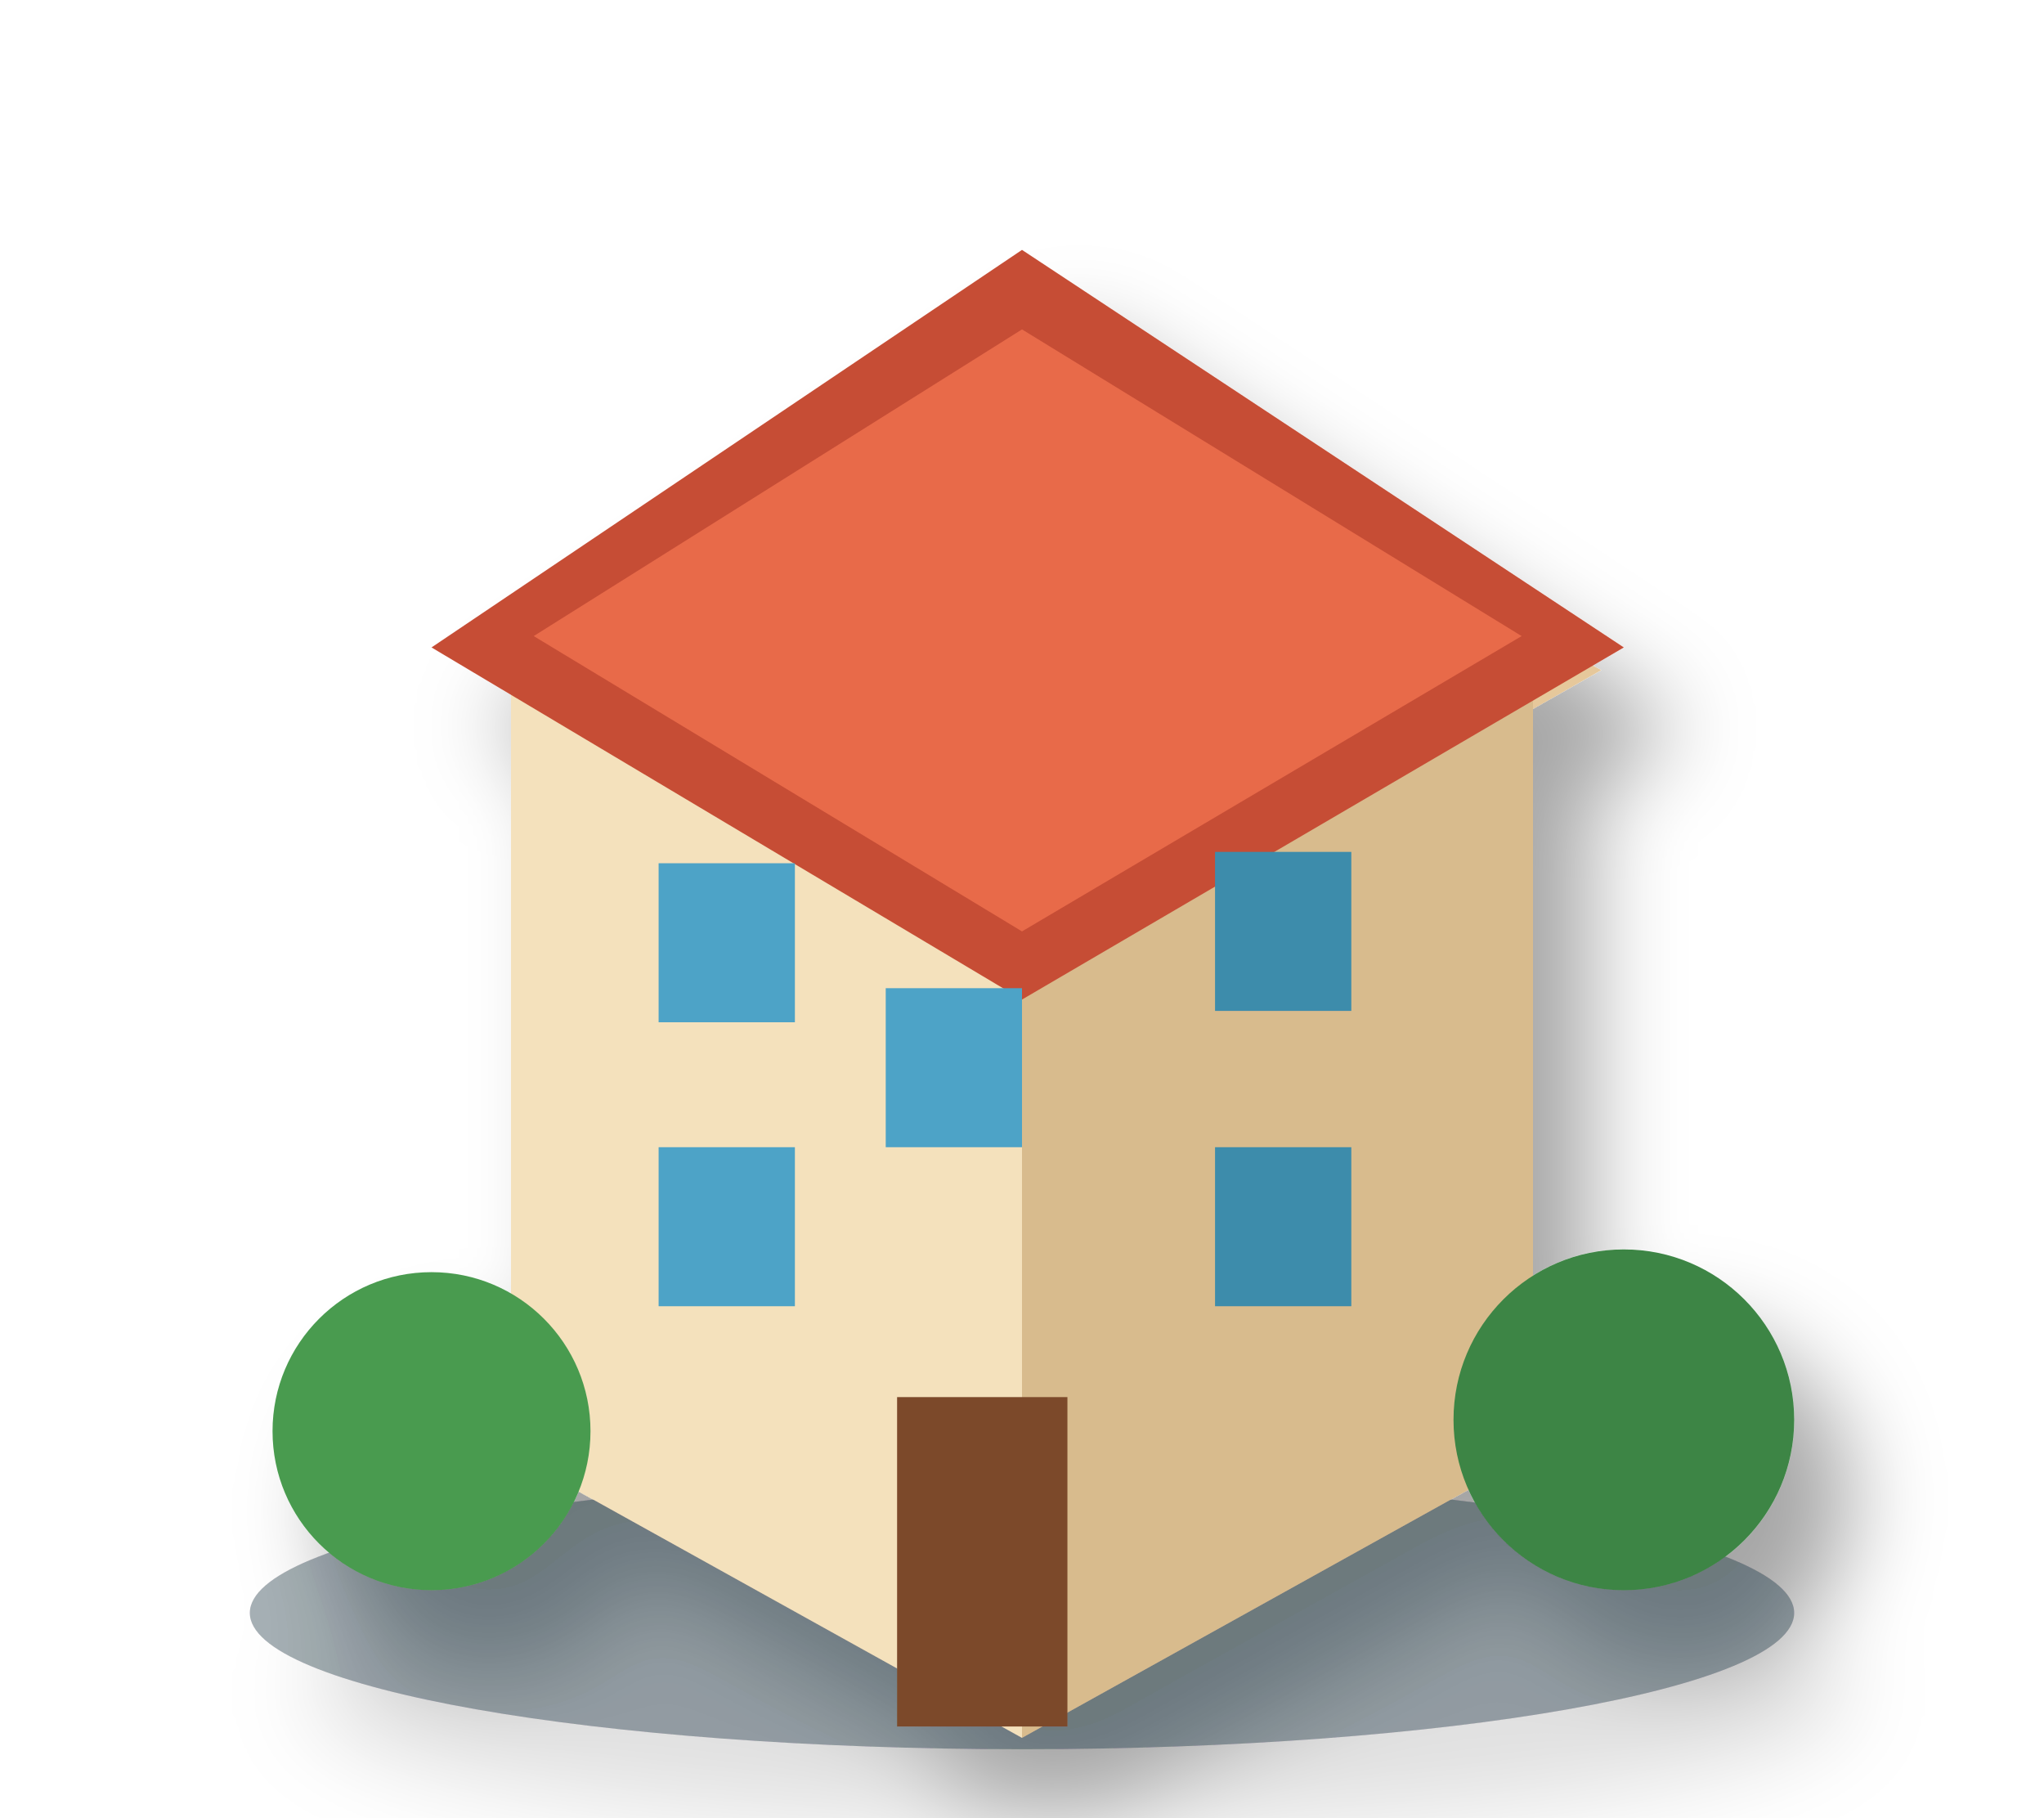
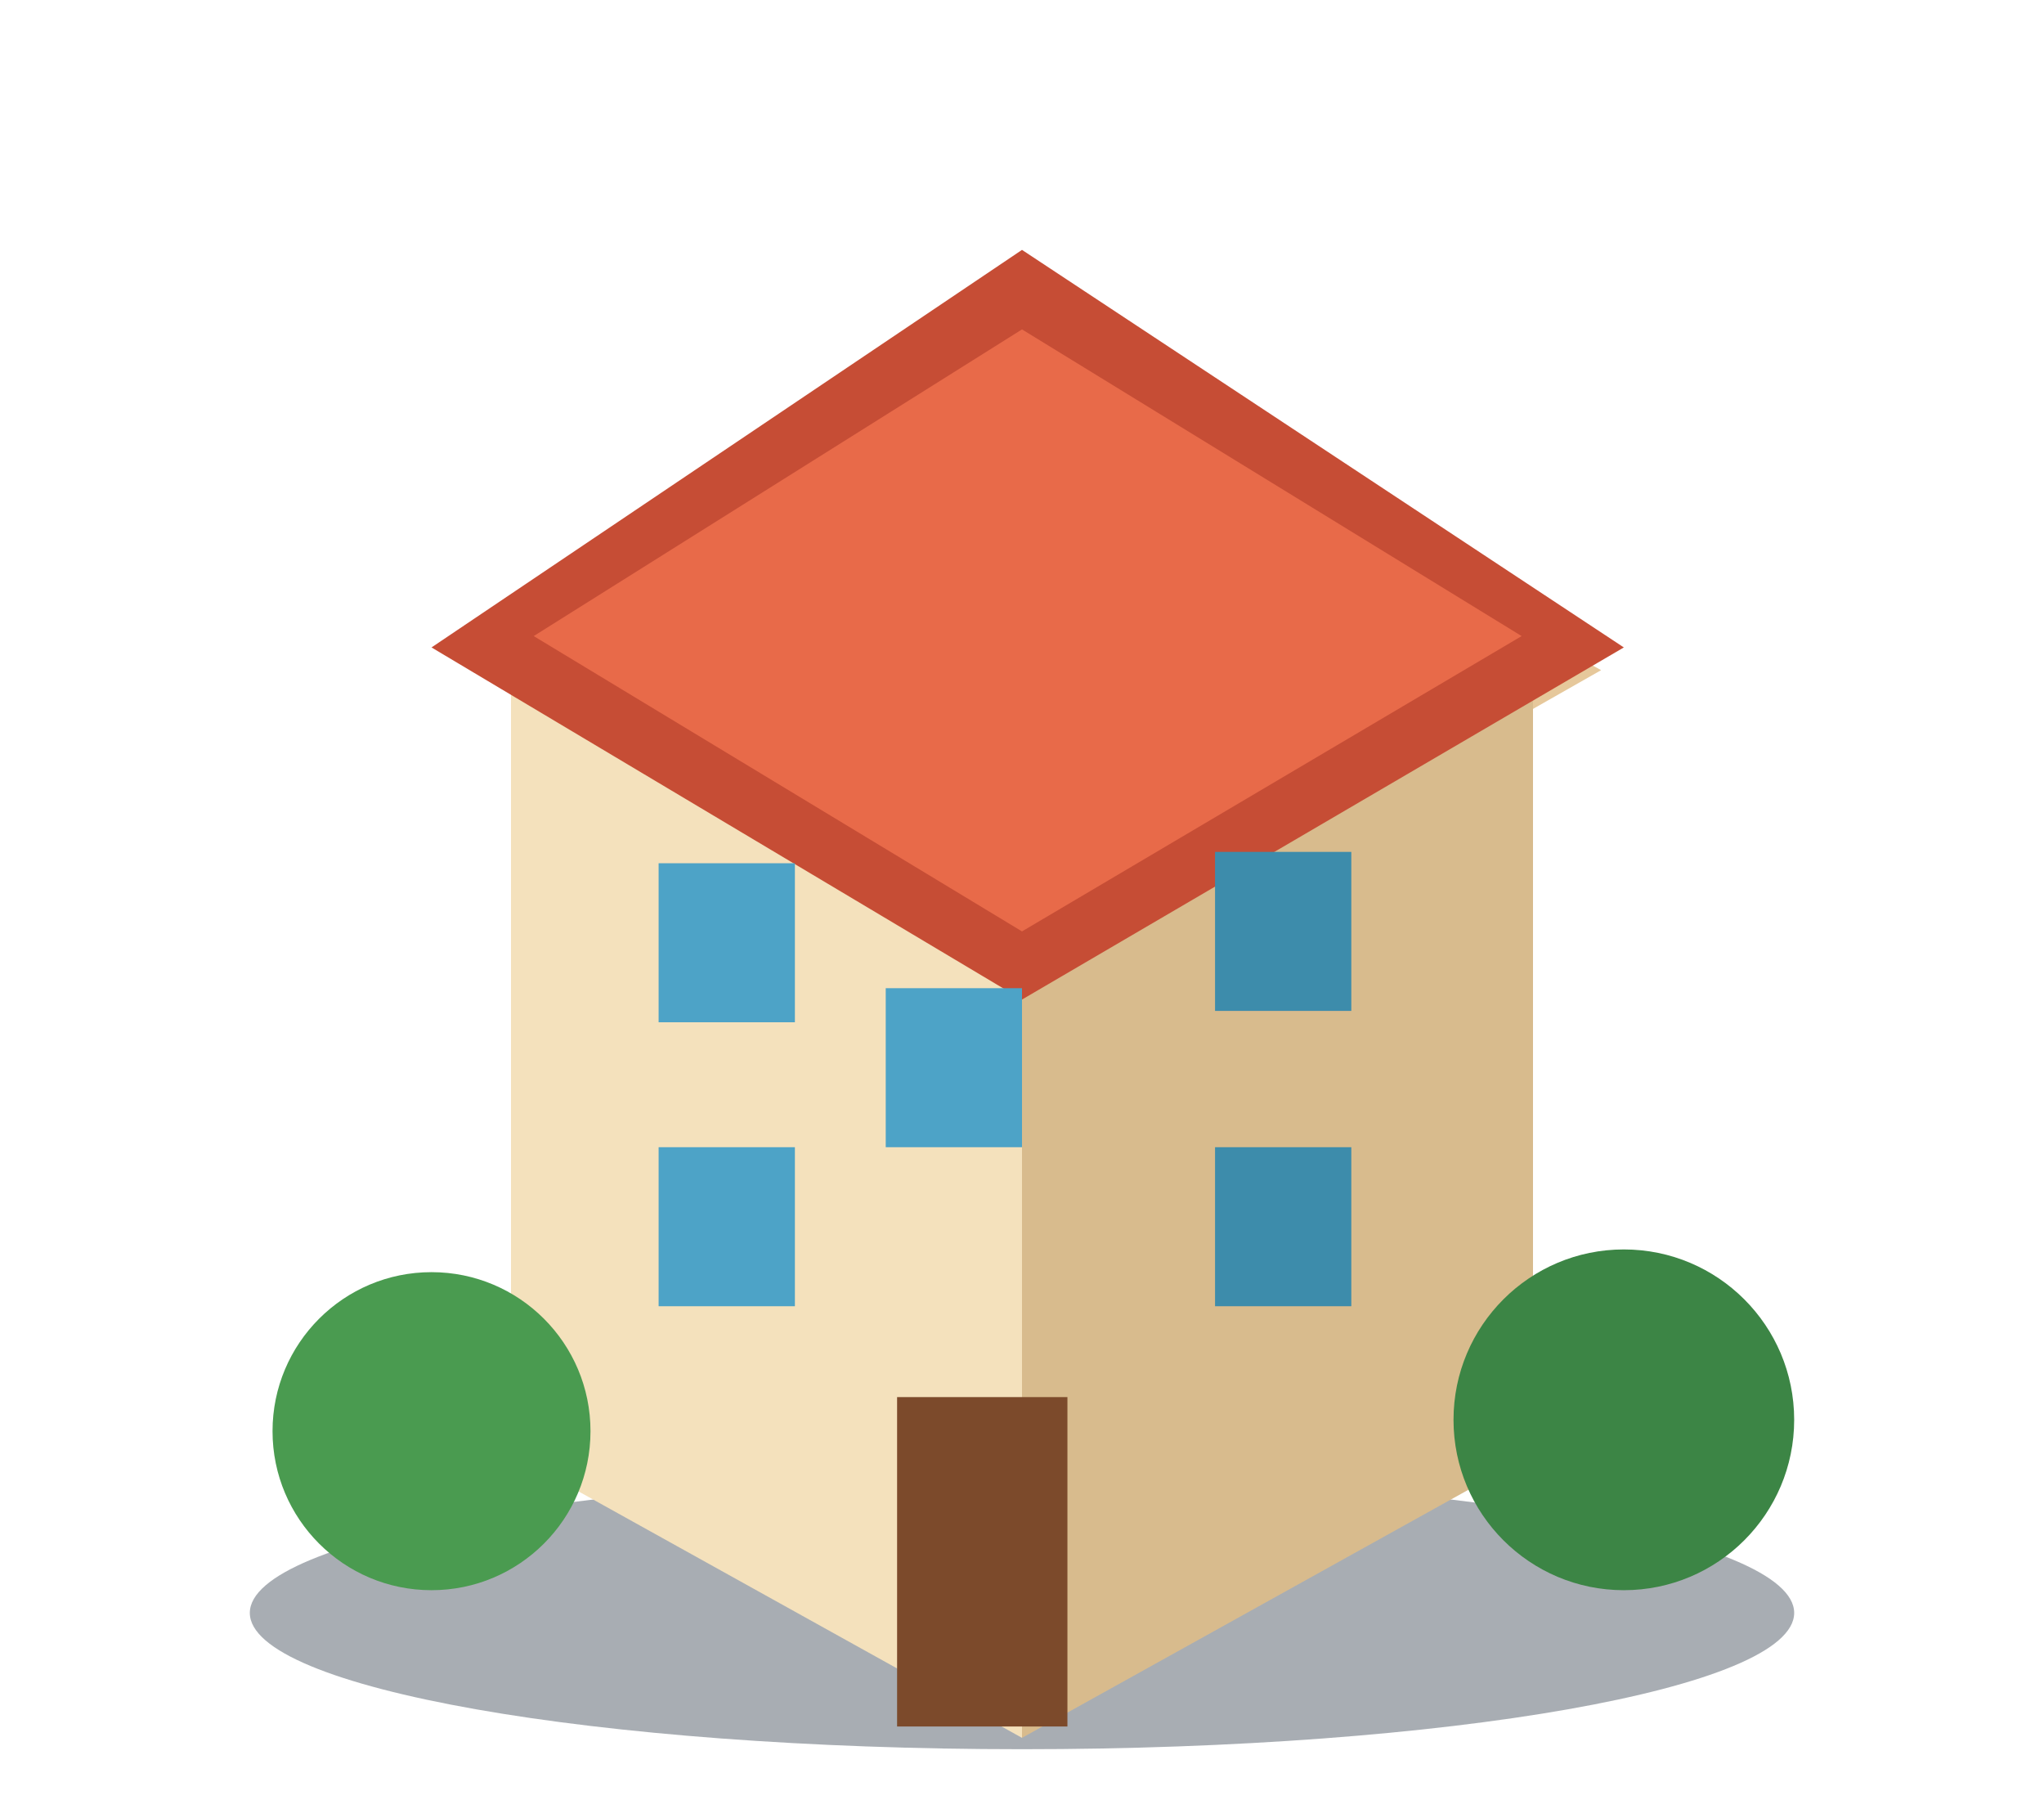
<svg xmlns="http://www.w3.org/2000/svg" viewBox="0 0 180 160">
-   <defs>
-     <filter id="s">
-       <feDropShadow dx="5" dy="7" stdDeviation="4" flood-opacity=".35" />
-     </filter>
-   </defs>
  <g filter="url(#s)">
    <ellipse cx="90" cy="142" rx="68" ry="12" fill="#071525" opacity=".35" />
    <path d="M40 58 90 31l51 28-51 29z" fill="#e6c89b" />
    <path d="M45 58v70l45 25V83z" fill="#f4e1bc" />
    <path d="M90 83v70l45-25V58z" fill="#d8bb8d" />
    <path d="m38 57 52-35 53 35-53 31z" fill="#c64d35" />
    <path d="m47 56 43-27 44 27-44 26z" fill="#e86a49" />
    <g fill="#4da3c7">
      <rect x="58" y="76" width="12" height="14" />
      <rect x="58" y="101" width="12" height="14" />
      <rect x="78" y="87" width="12" height="14" />
    </g>
    <g fill="#3d8cab">
      <rect x="107" y="75" width="12" height="14" />
      <rect x="107" y="101" width="12" height="14" />
    </g>
    <rect x="79" y="123" width="15" height="29" fill="#7c4a2b" />
    <circle cx="38" cy="126" r="14" fill="#4a9b50" />
    <circle cx="143" cy="125" r="15" fill="#3c8545" />
  </g>
</svg>
